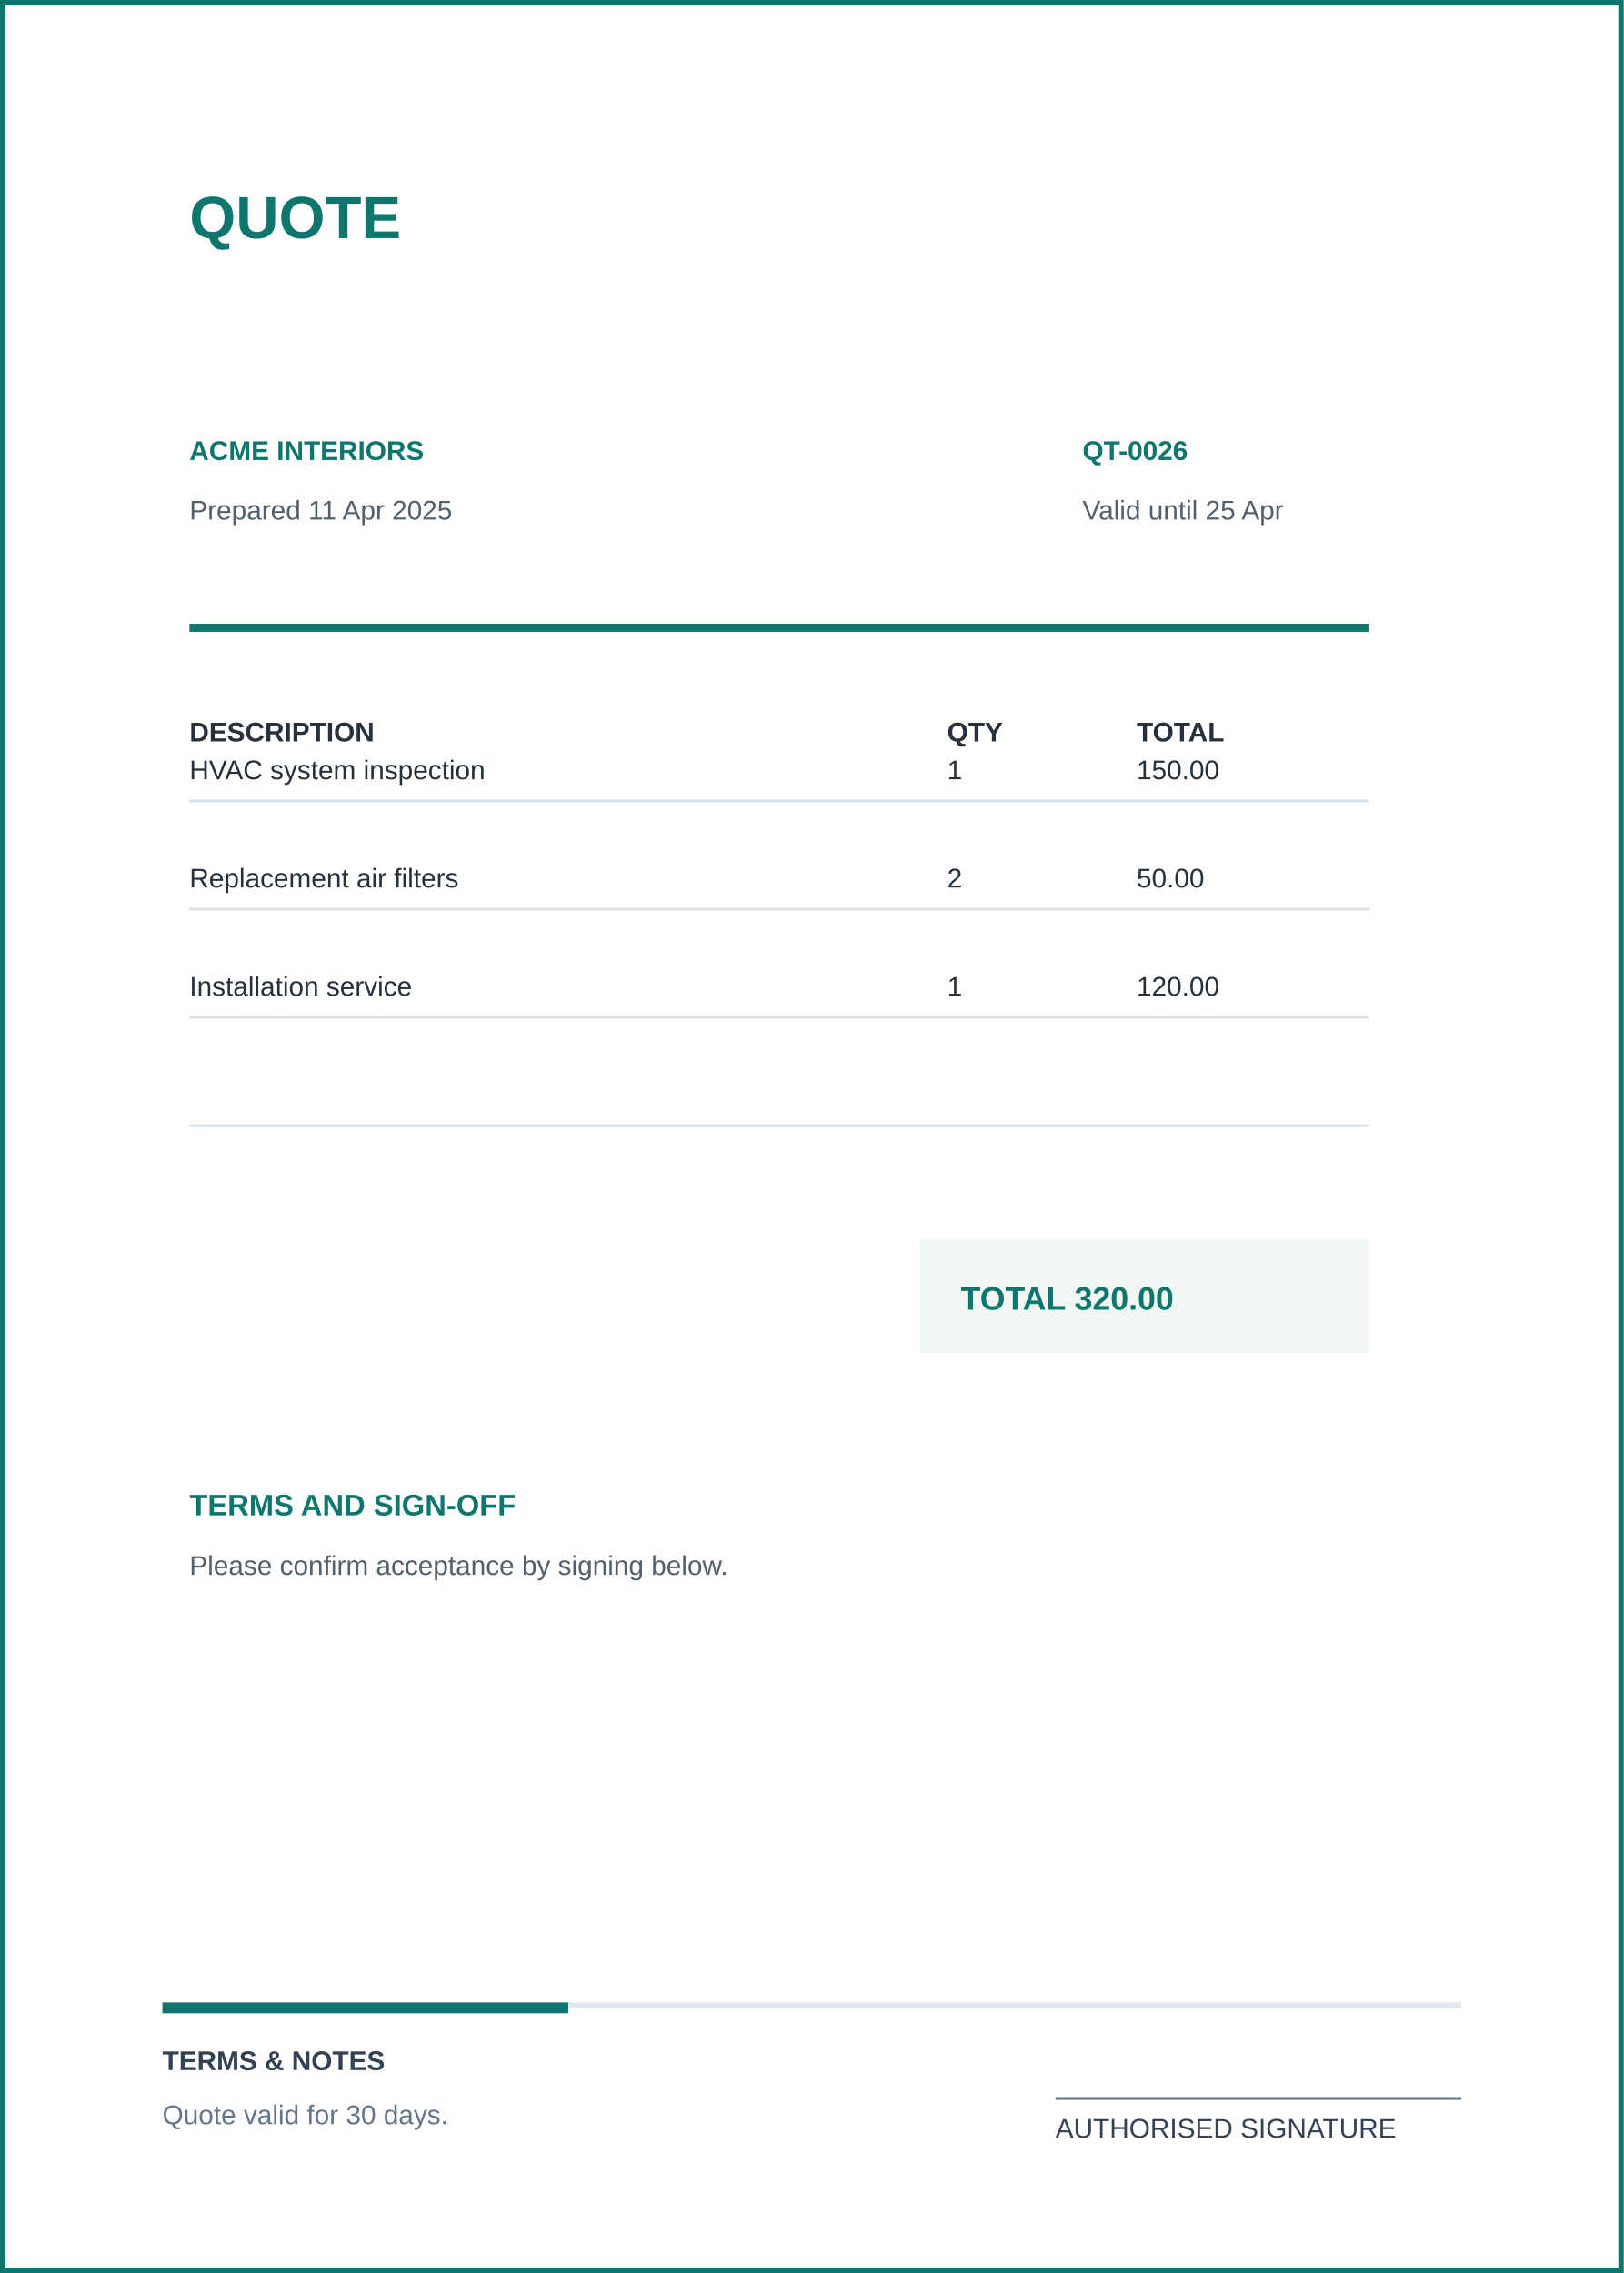
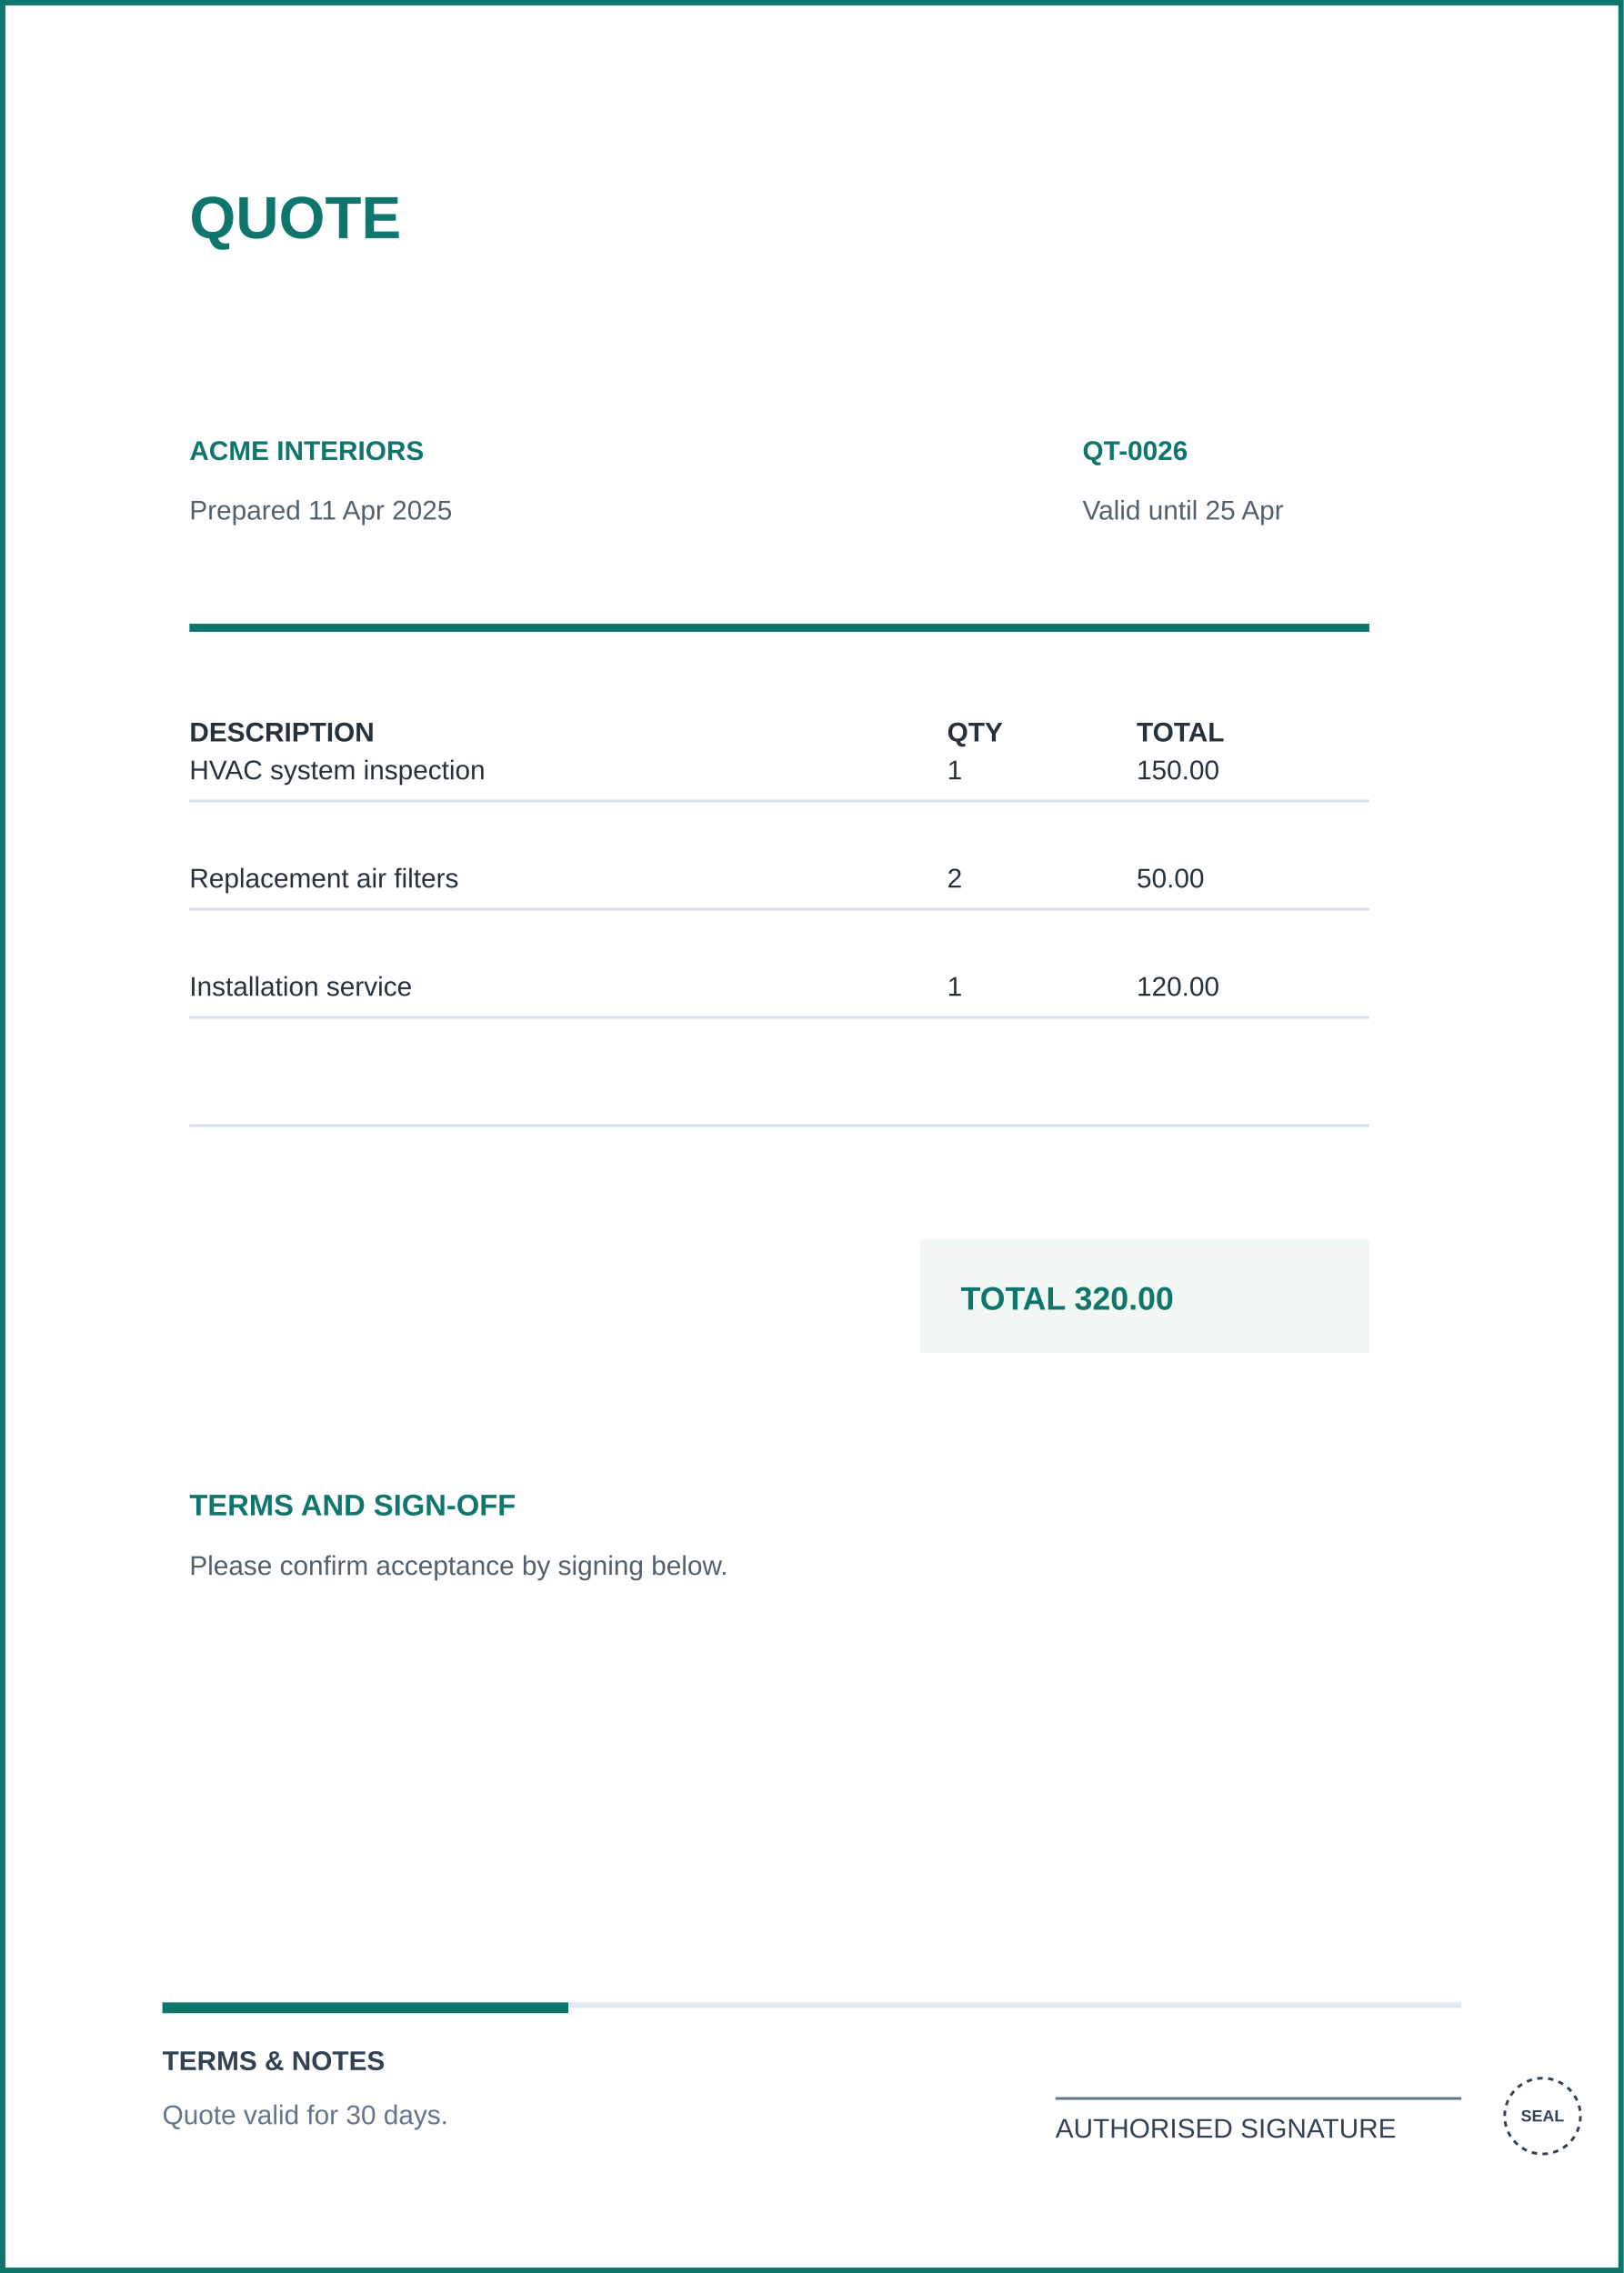
<svg xmlns="http://www.w3.org/2000/svg" viewBox="0 0 600 840">
  <rect width="600" height="840" fill="#fff" />
  <rect x="1" y="1" width="598" height="838" fill="#fff" stroke="#0f766e" stroke-width="2" />
  <text x="70" y="88" fill="#0f766e" font-family="Arial" font-size="22" font-weight="700">QUOTE</text>
  <text x="70" y="170" fill="#0f766e" font-family="Arial" font-size="10" font-weight="700">ACME INTERIORS</text>
  <text x="70" y="192" fill="#53606c" font-family="Arial" font-size="10">Prepared 11 Apr 2025</text>
  <text x="400" y="170" fill="#0f766e" font-family="Arial" font-size="10" font-weight="700">QT-0026</text>
  <text x="400" y="192" fill="#53606c" font-family="Arial" font-size="10">Valid until 25 Apr</text>
  <path d="M70 232h436" stroke="#0f766e" stroke-width="3" />
  <text x="70" y="274" fill="#27313b" font-family="Arial" font-size="10" font-weight="700">DESCRIPTION</text>
  <text x="350" y="274" fill="#27313b" font-family="Arial" font-size="10" font-weight="700">QTY</text>
  <text x="420" y="274" fill="#27313b" font-family="Arial" font-size="10" font-weight="700">TOTAL</text>
  <path d="M70 296h436M70 336h436M70 376h436M70 416h436" stroke="#d9e1e8" />
  <text x="70" y="288" fill="#27313b" font-family="Arial" font-size="10">HVAC system inspection</text>
  <text x="350" y="288" fill="#27313b" font-family="Arial" font-size="10">1</text>
  <text x="420" y="288" fill="#27313b" font-family="Arial" font-size="10">150.00</text>
  <text x="70" y="328" fill="#27313b" font-family="Arial" font-size="10">Replacement air filters</text>
  <text x="350" y="328" fill="#27313b" font-family="Arial" font-size="10">2</text>
  <text x="420" y="328" fill="#27313b" font-family="Arial" font-size="10">50.00</text>
  <text x="70" y="368" fill="#27313b" font-family="Arial" font-size="10">Installation service</text>
  <text x="350" y="368" fill="#27313b" font-family="Arial" font-size="10">1</text>
  <text x="420" y="368" fill="#27313b" font-family="Arial" font-size="10">120.00</text>
  <rect x="340" y="458" width="166" height="42" fill="#f1f7f2" />
  <text x="355" y="484" fill="#0f766e" font-family="Arial" font-size="12" font-weight="700">TOTAL  320.00</text>
  <text x="70" y="560" fill="#0f766e" font-family="Arial" font-size="11" font-weight="700">TERMS AND SIGN-OFF</text>
  <text x="70" y="582" fill="#53606c" font-family="Arial" font-size="10">Please confirm acceptance by signing below.</text>
  <path d="M370 710h136" stroke="#53606c" />
  <text x="390" y="730" fill="#53606c" font-family="Arial" font-size="10">Signature</text>
  <g id="custom-footer">
    <rect x="24" y="670" width="552" height="146" fill="#fff" />
    <rect x="60" y="740" width="150" height="4" fill="#0F766E" />
    <rect x="210" y="740" width="330" height="2" fill="#e2e8f0" />
    <text x="60" y="765" fill="#334155" font-family="Arial" font-size="10" font-weight="700">TERMS &amp; NOTES</text>
    <text x="60" y="785" fill="#64748b" font-family="Arial" font-size="10">Quote valid for 30 days.</text>
    <rect x="390" y="775" width="150" height="1" fill="#64748b" />
    <text x="390" y="790" fill="#334155" font-family="Arial" font-size="10">AUTHORISED SIGNATURE</text>
+     <circle cx="570" cy="782" r="14" fill="none" stroke="#334155" stroke-width="1" stroke-dasharray="2,2" />
+     <text x="570" y="784" text-anchor="middle" font-family="Arial" font-size="6" font-weight="700" fill="#334155">SEAL</text>
  </g>
</svg>
